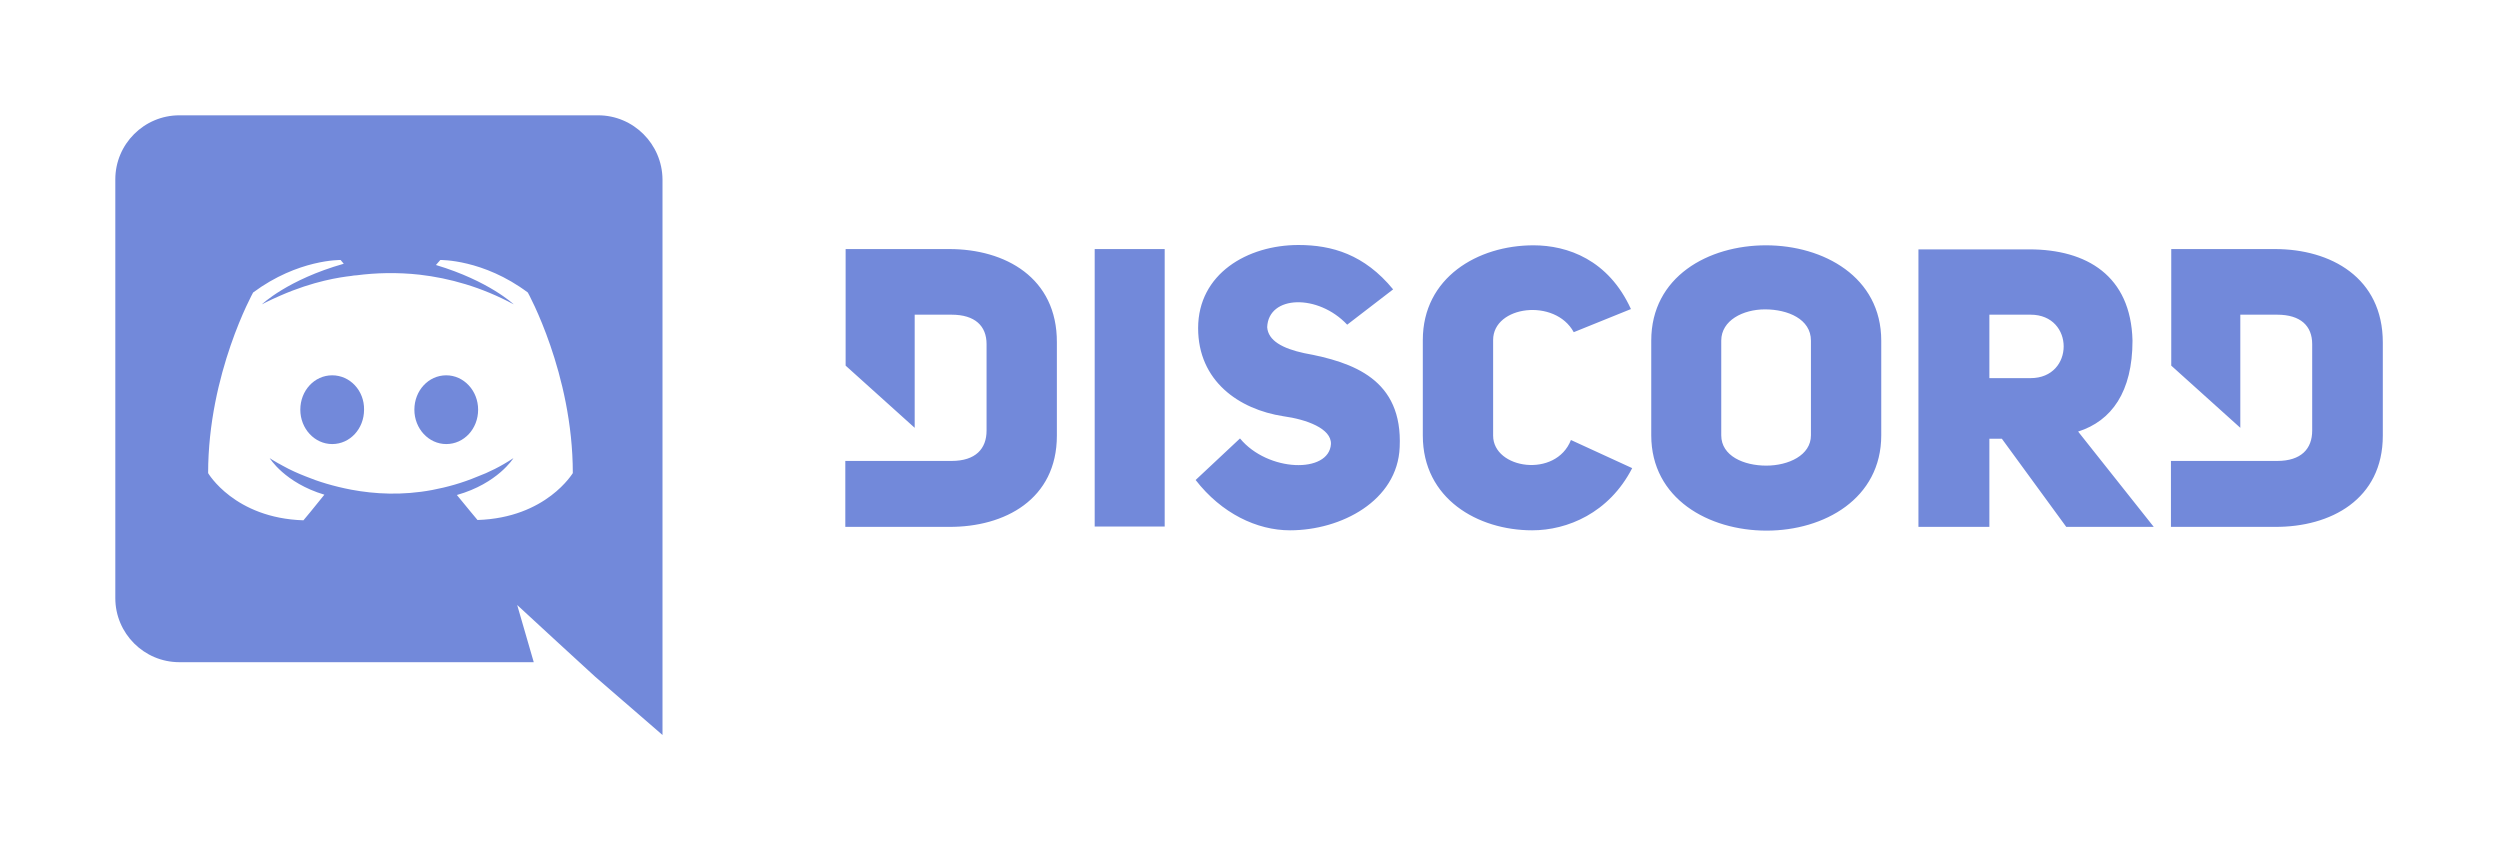
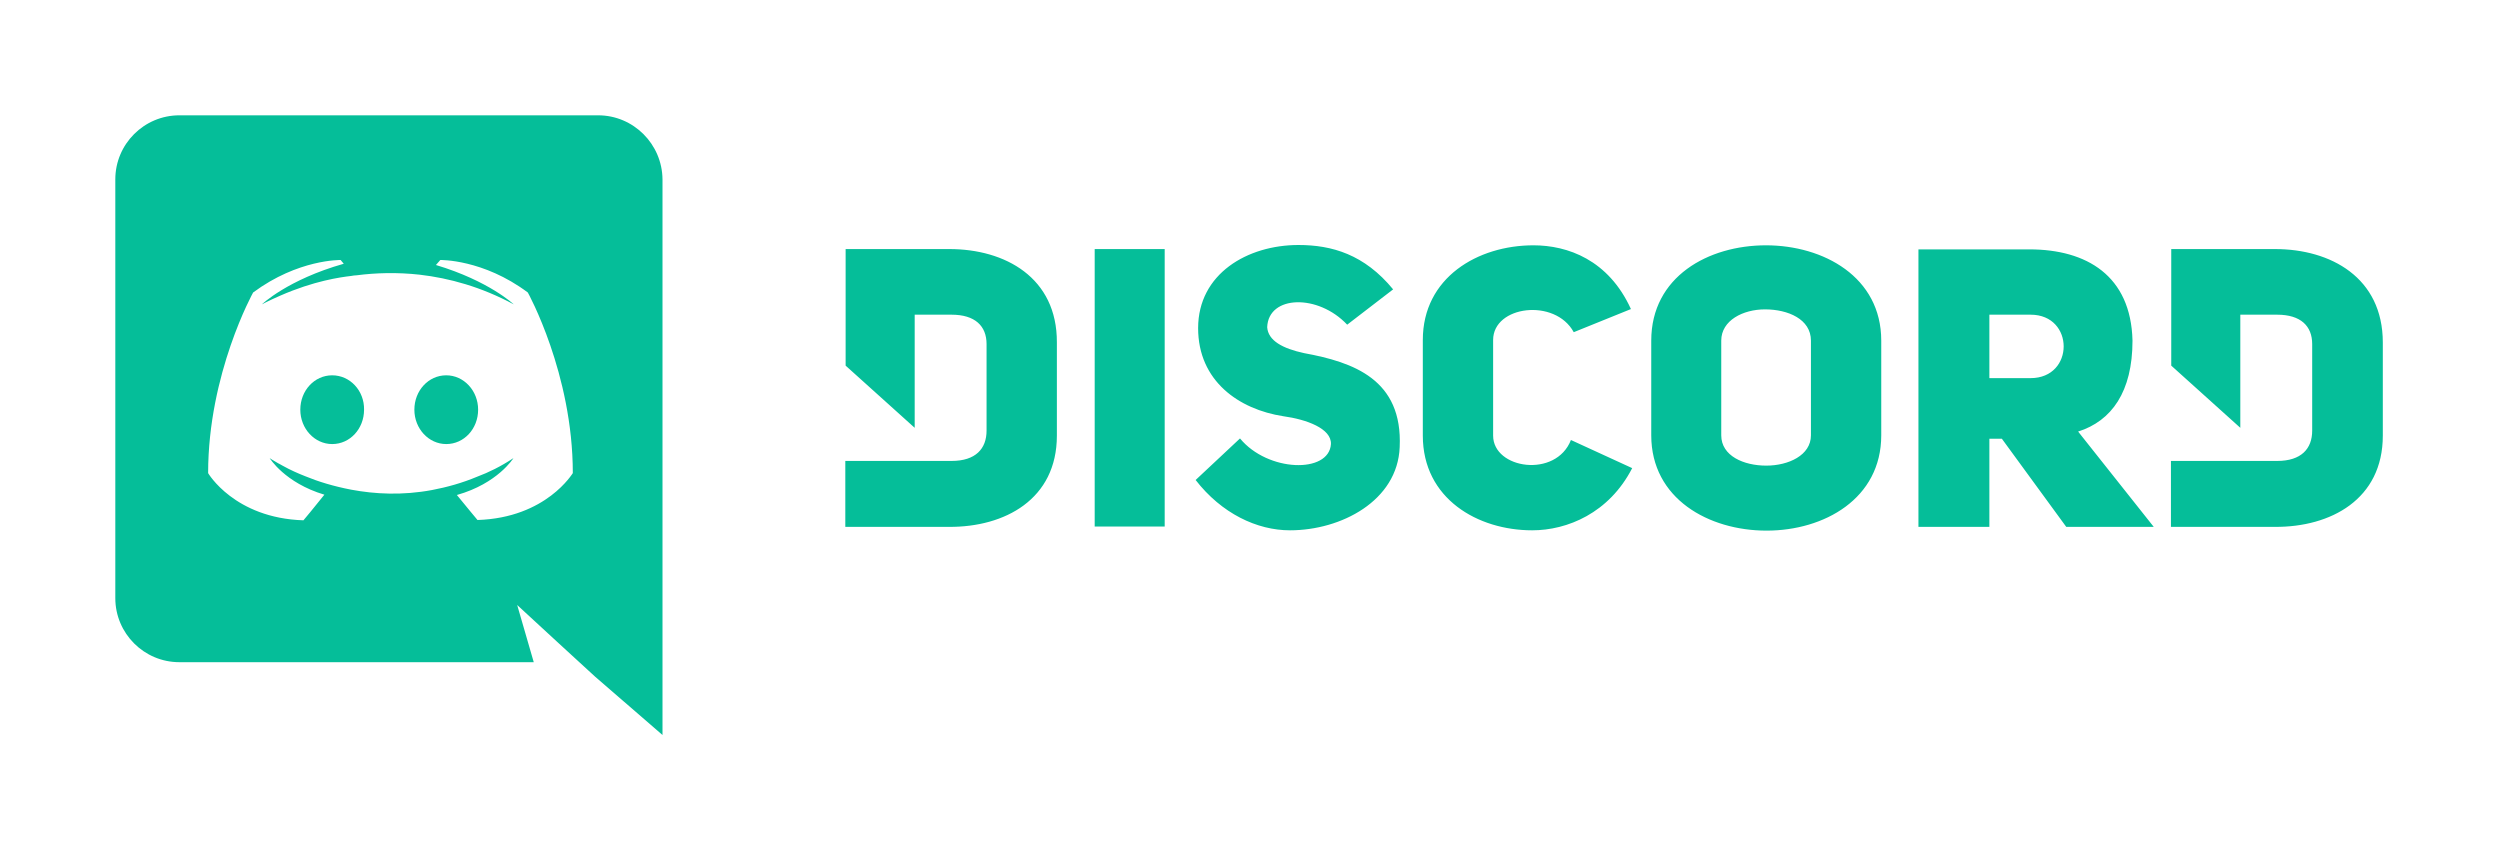
<svg xmlns="http://www.w3.org/2000/svg" id="Layer_1" viewBox="0 0 800 272.1">
-   <style>.st0{fill:#7289DA;}</style>
+   <style>.st0{fill:#05be99;}</style>
  <path class="st0" d="M142.8 120.1c-5.7 0-10.2 4.9-10.2 11s4.6 11 10.2 11c5.7 0 10.2-4.9 10.2-11s-4.6-11-10.2-11zM106.3 120.1c-5.7 0-10.2 4.9-10.2 11s4.6 11 10.2 11c5.7 0 10.2-4.9 10.2-11 .1-6.1-4.5-11-10.2-11z" />
  <path class="st0" d="M191.4 36.9h-134c-11.3 0-20.5 9.2-20.5 20.5v134c0 11.3 9.2 20.5 20.5 20.5h113.4l-5.3-18.3 12.8 11.8 12.1 11.1 21.6 18.7V57.4c-.1-11.3-9.3-20.5-20.6-20.5zm-38.6 129.5s-3.6-4.3-6.6-8c13.1-3.7 18.1-11.8 18.1-11.8-4.1 2.7-8 4.6-11.5 5.9-5 2.1-9.8 3.4-14.5 4.3-9.6 1.8-18.4 1.3-25.9-.1-5.7-1.1-10.6-2.6-14.7-4.3-2.3-.9-4.8-2-7.3-3.4-.3-.2-.6-.3-.9-.5-.2-.1-.3-.2-.4-.2-1.8-1-2.8-1.7-2.8-1.7s4.8 7.9 17.5 11.7c-3 3.8-6.7 8.2-6.7 8.2-22.1-.7-30.5-15.1-30.5-15.1 0-31.9 14.4-57.8 14.4-57.8 14.4-10.7 28-10.4 28-10.4l1 1.2c-18 5.1-26.2 13-26.2 13s2.2-1.2 5.9-2.8c10.7-4.7 19.2-5.9 22.7-6.3.6-.1 1.1-.2 1.7-.2 6.1-.8 13-1 20.2-.2 9.5 1.1 19.7 3.9 30.1 9.5 0 0-7.9-7.5-24.9-12.6l1.4-1.6s13.7-.3 28 10.4c0 0 14.4 25.9 14.4 57.8 0-.1-8.4 14.3-30.5 15zM303.8 79.7h-33.2V117l22.1 19.9v-36.2h11.8c7.5 0 11.2 3.6 11.2 9.4v27.7c0 5.8-3.5 9.7-11.2 9.7h-34v21.1h33.2c17.8.1 34.5-8.8 34.5-29.2v-29.8c.1-20.8-16.6-29.9-34.4-29.9zm174 59.7v-30.6c0-11 19.8-13.5 25.8-2.5l18.3-7.4c-7.2-15.8-20.3-20.4-31.2-20.4-17.8 0-35.4 10.3-35.4 30.3v30.6c0 20.2 17.6 30.3 35 30.3 11.2 0 24.6-5.5 32-19.9l-19.6-9c-4.8 12.3-24.9 9.3-24.9-1.4zM417.3 113c-6.9-1.5-11.5-4-11.8-8.3.4-10.3 16.3-10.7 25.6-.8l14.7-11.3c-9.2-11.2-19.6-14.2-30.3-14.2-16.3 0-32.1 9.2-32.1 26.6 0 16.9 13 26 27.3 28.2 7.3 1 15.4 3.9 15.2 8.9-.6 9.5-20.2 9-29.1-1.8l-14.2 13.3c8.3 10.7 19.6 16.1 30.2 16.1 16.3 0 34.4-9.4 35.1-26.6 1-21.7-14.8-27.2-30.6-30.1zm-67 55.5h22.4V79.7h-22.4v88.8zM728 79.7h-33.2V117l22.1 19.9v-36.2h11.8c7.5 0 11.2 3.6 11.2 9.4v27.7c0 5.8-3.5 9.7-11.2 9.7h-34v21.1H728c17.8.1 34.5-8.8 34.5-29.2v-29.8c0-20.8-16.7-29.9-34.5-29.9zm-162.9-1.2c-18.4 0-36.7 10-36.7 30.5v30.3c0 20.3 18.4 30.5 36.9 30.5 18.4 0 36.7-10.2 36.7-30.5V109c0-20.4-18.5-30.5-36.9-30.5zm14.4 60.8c0 6.4-7.2 9.7-14.3 9.7-7.2 0-14.4-3.1-14.4-9.7V109c0-6.5 7-10 14-10 7.3 0 14.7 3.1 14.7 10v30.3zM682.4 109c-.5-20.8-14.7-29.2-33-29.2h-35.5v88.8h22.7v-28.2h4l20.6 28.2h28L665 138.1c10.7-3.4 17.4-12.7 17.4-29.1zm-32.6 12h-13.2v-20.3h13.2c14.1 0 14.1 20.3 0 20.3z" />
</svg>
